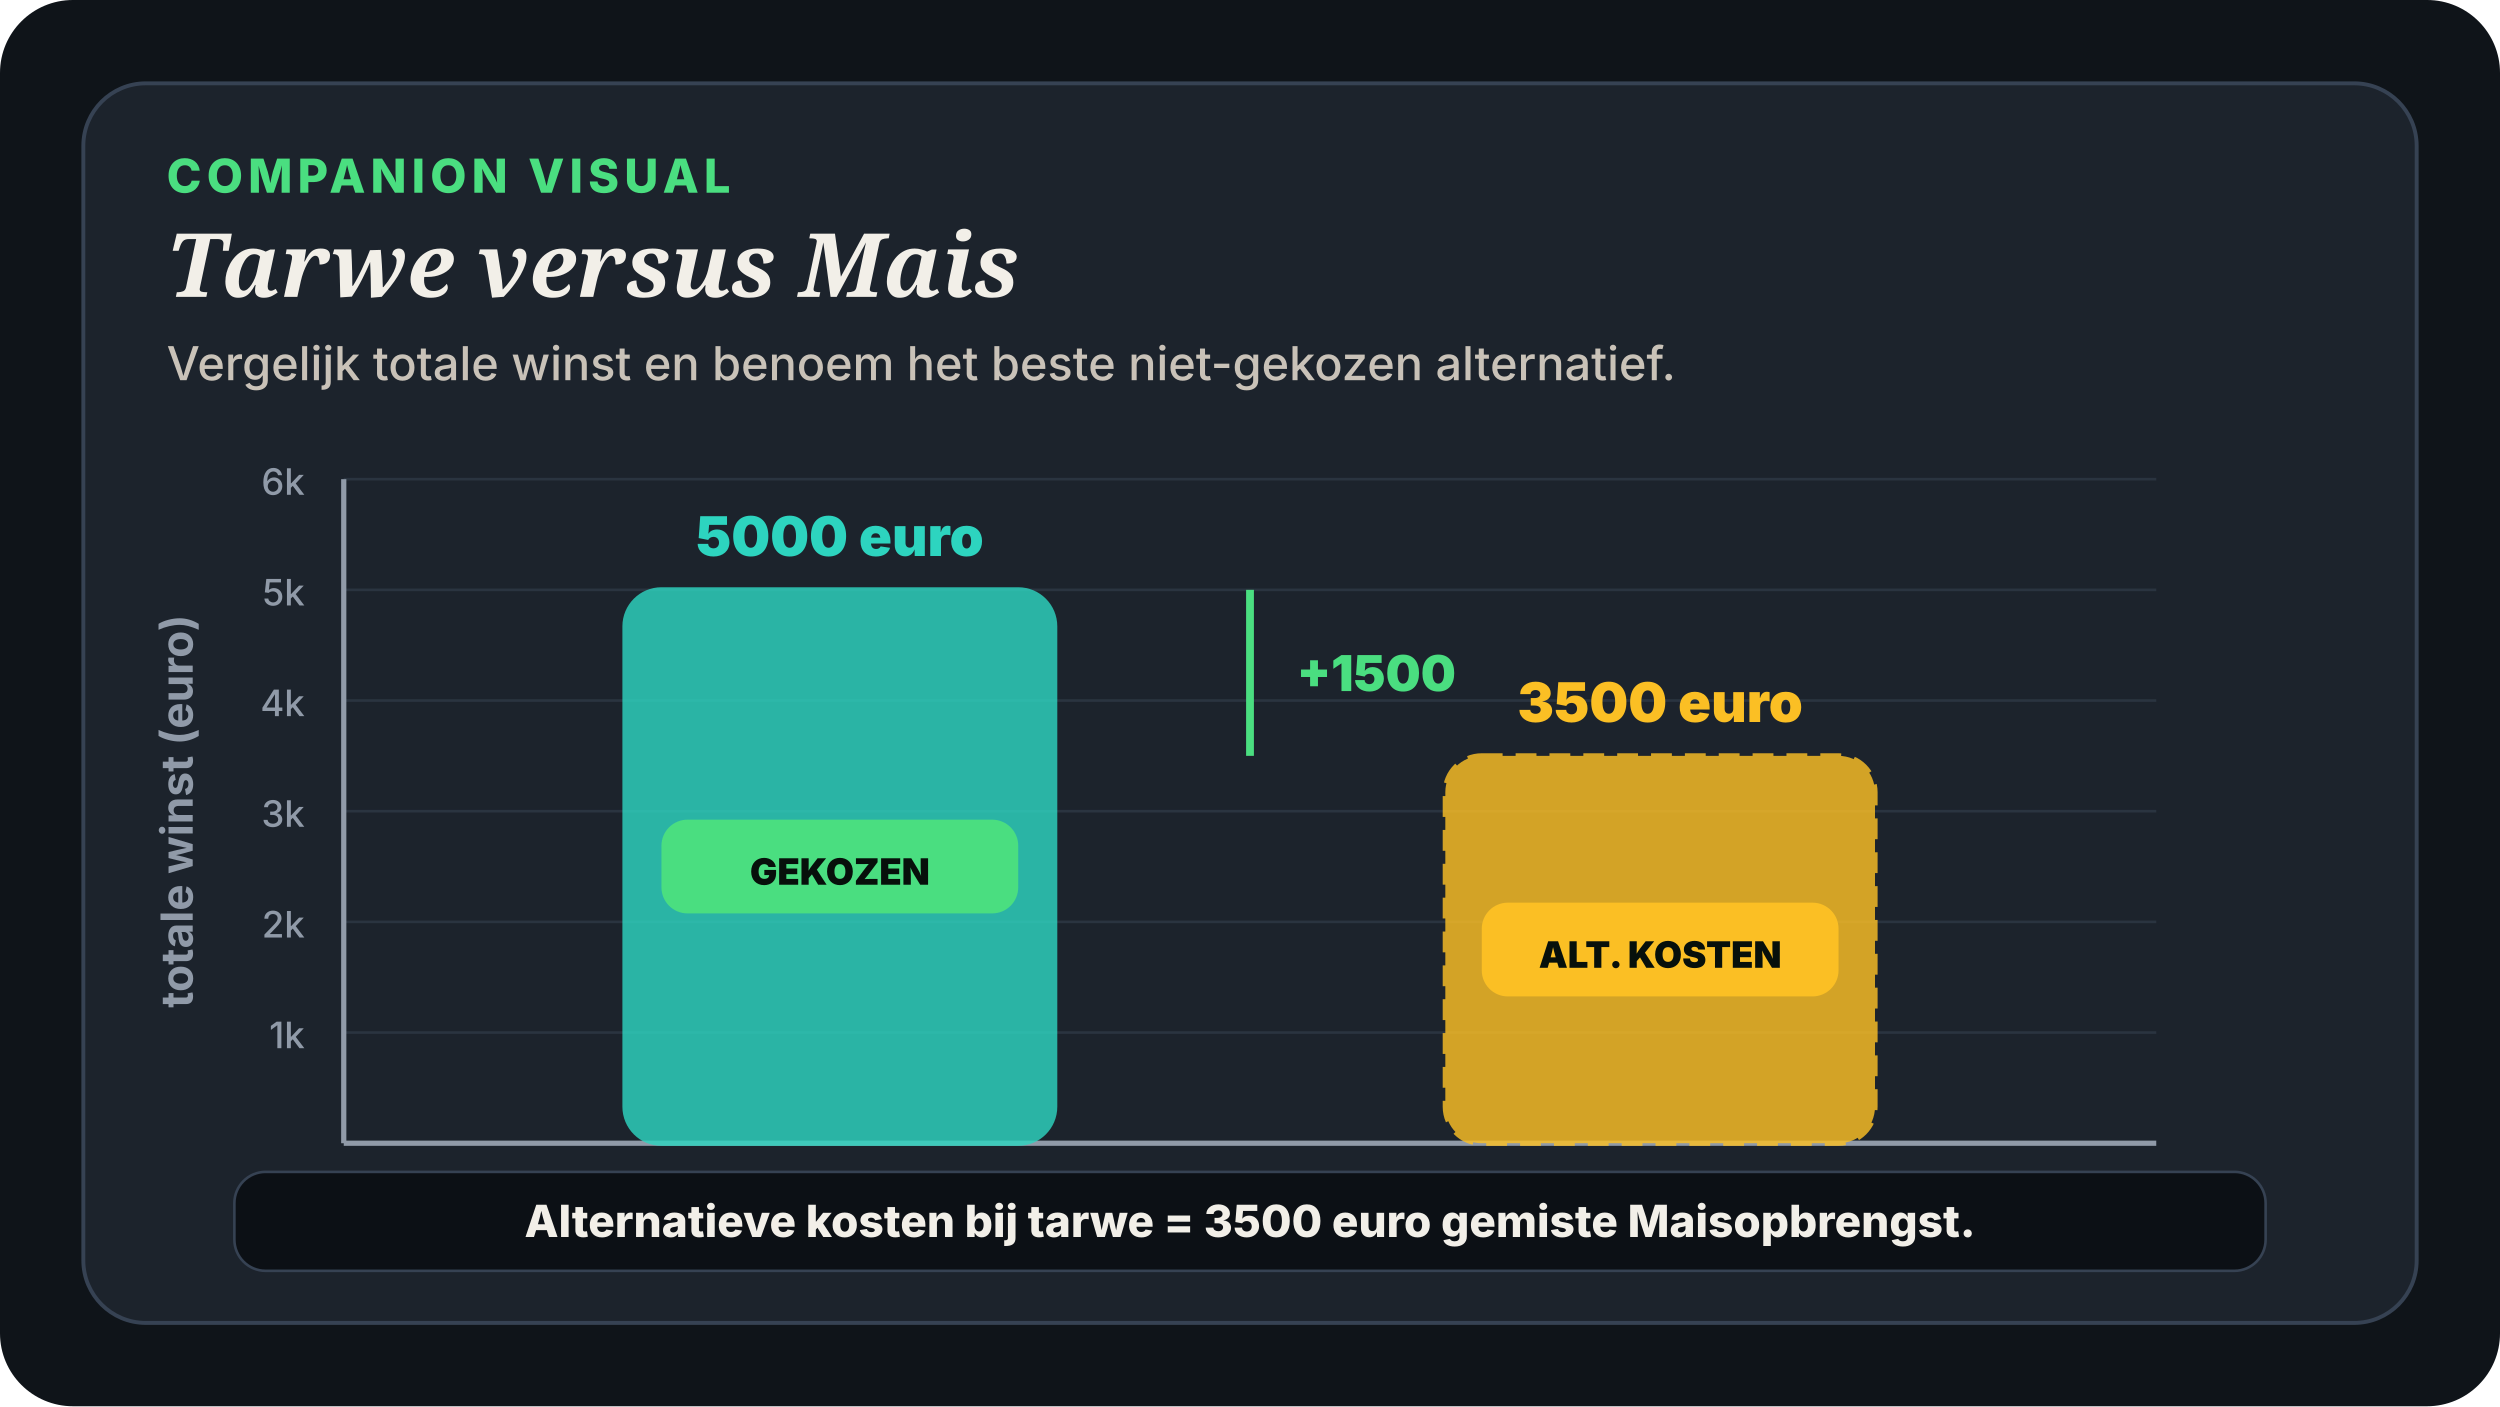
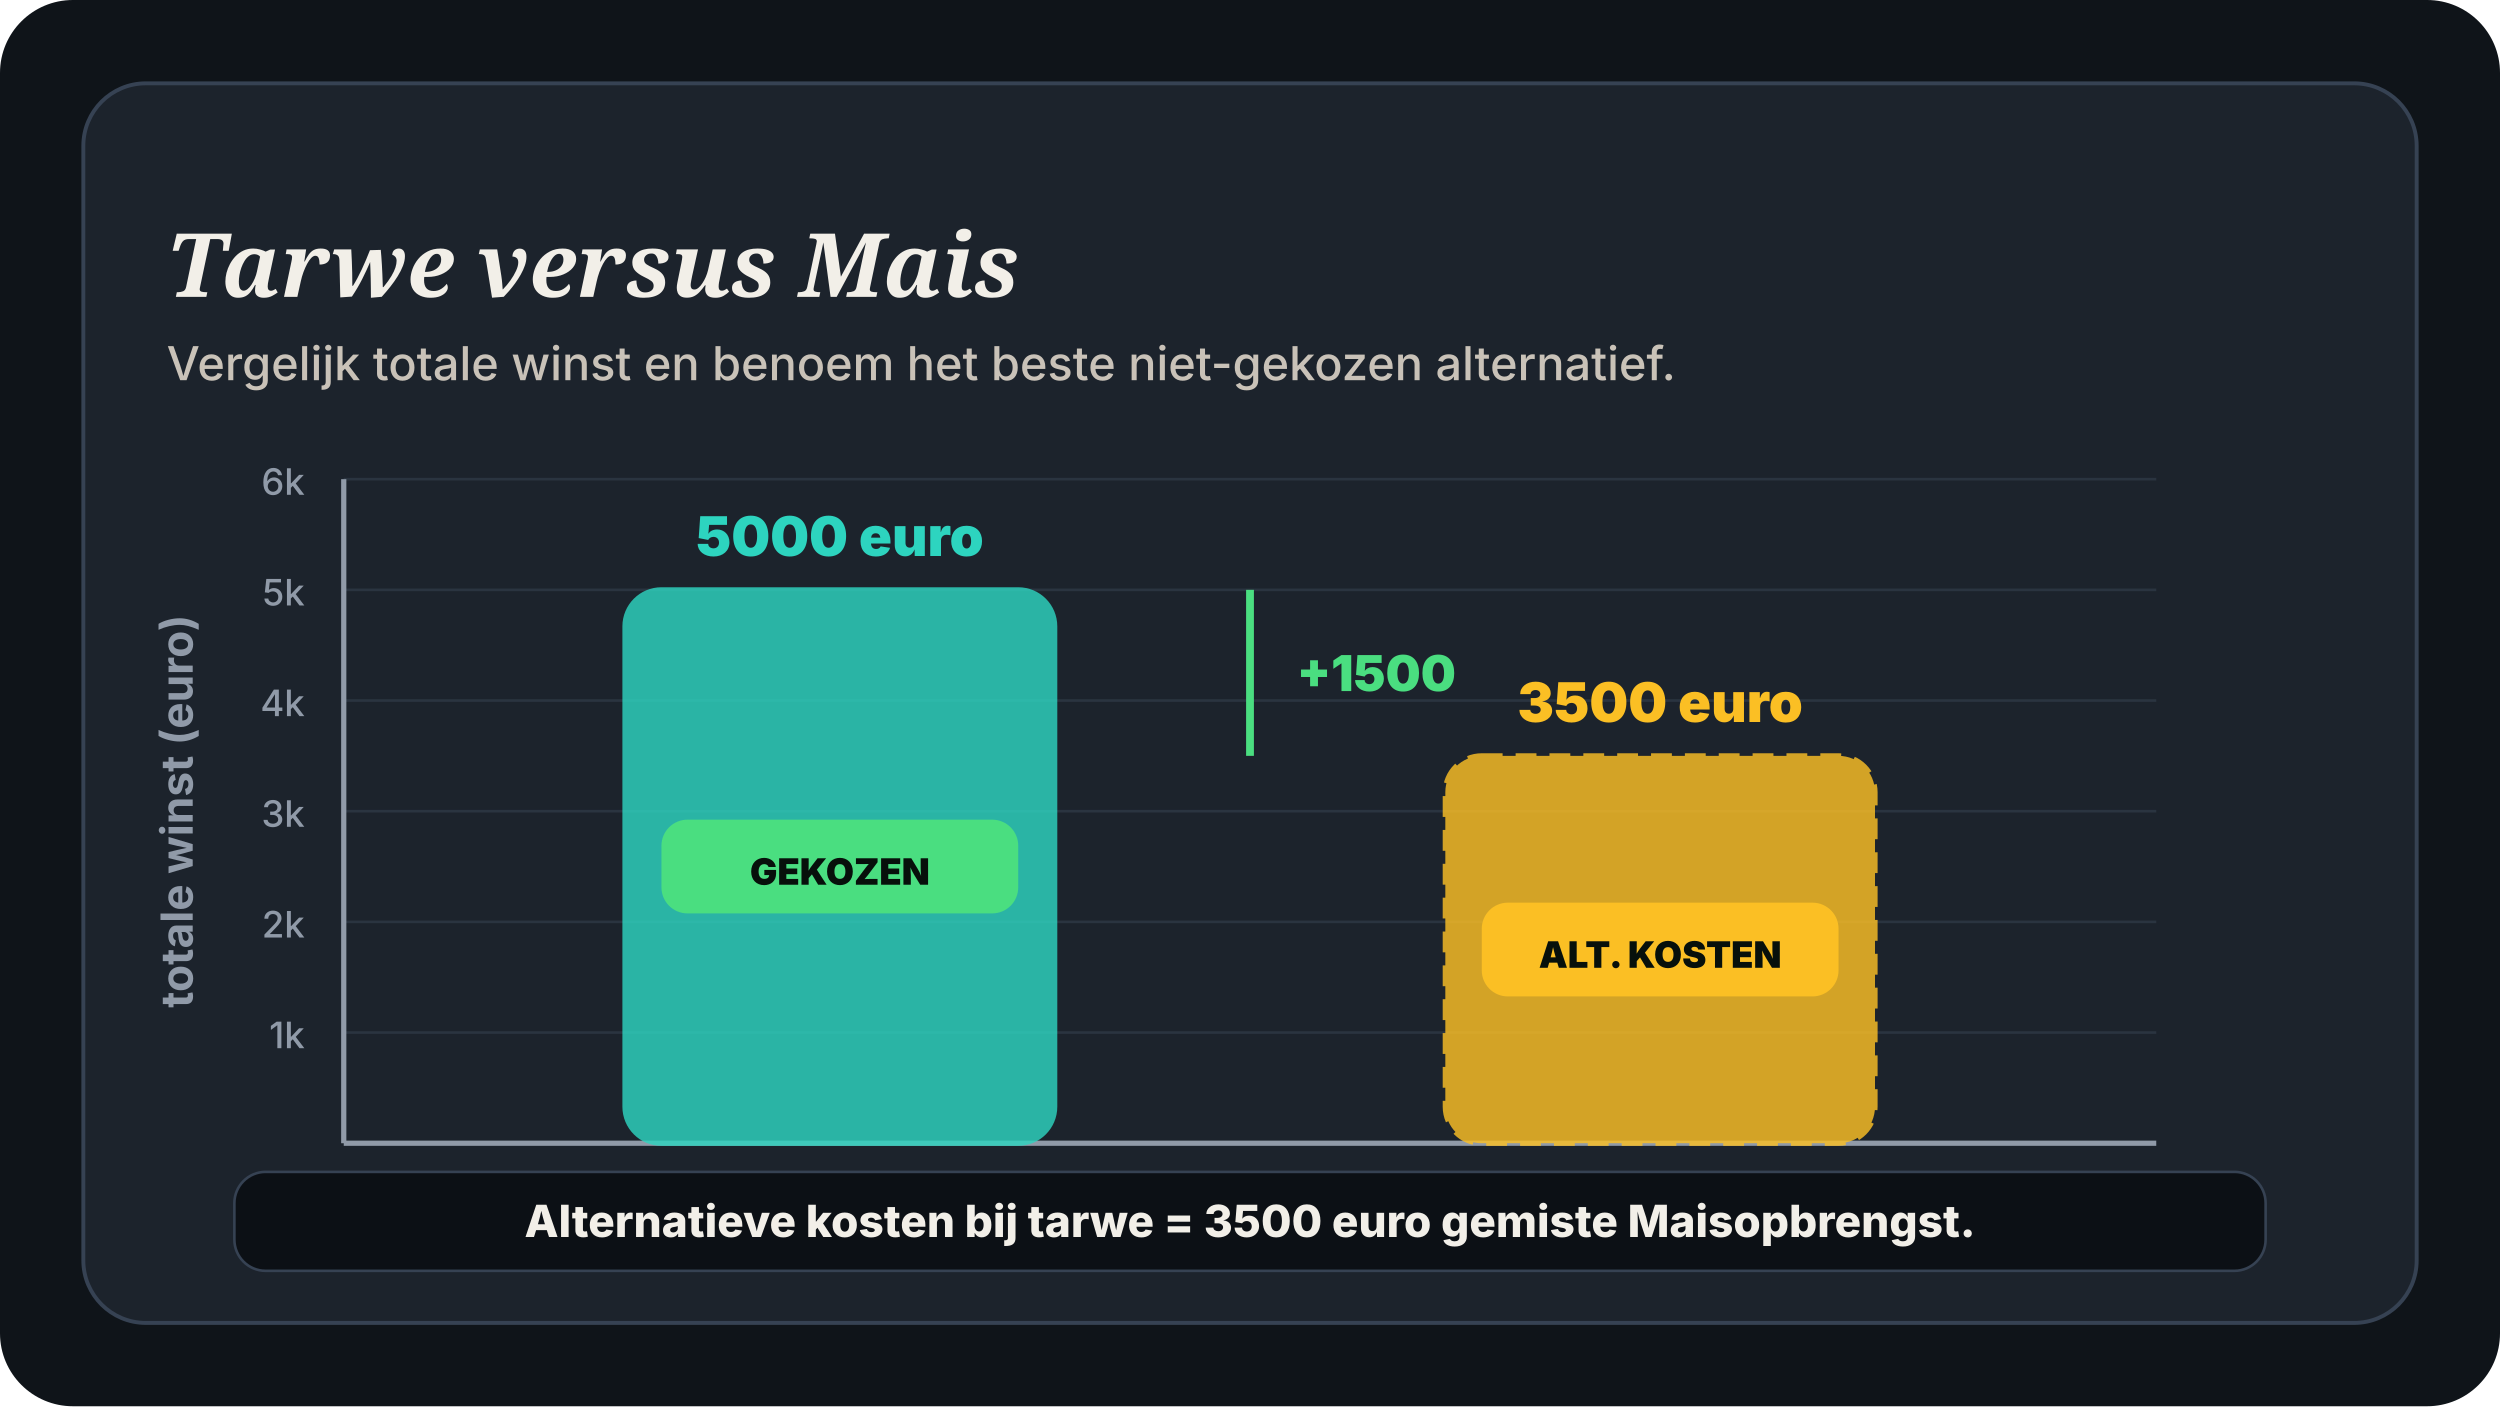
<svg xmlns="http://www.w3.org/2000/svg" viewBox="0 0 960 540">
  <rect width="960" height="540" rx="28" fill="#0f1419" />
  <rect x="32" y="32" width="896" height="476" rx="24" fill="#1c232c" stroke="#364253" stroke-width="1.5" />
-   <text x="64" y="74" text-anchor="start" font-family="Inter, Arial, sans-serif" font-size="18" font-weight="800" letter-spacing="2" font-style="" fill="#4ade80">COMPANION VISUAL</text>
  <text x="64" y="114" text-anchor="start" font-family="Fraunces, Georgia, serif" font-size="34" font-weight="700" letter-spacing="0" font-style="italic" fill="#f2efe8">Tarwe versus Mais</text>
  <text x="64" y="146" text-anchor="start" font-family="Inter, Arial, sans-serif" font-size="18" font-weight="500" letter-spacing="0" font-style="" fill="#c9c2b8">Vergelijk totale winst en benoem het beste niet-gekozen alternatief.</text>
  <line x1="132" y1="396.5" x2="828" y2="396.5" stroke="#2a3440" stroke-width="1" />
  <text x="117" y="402.5" text-anchor="end" font-family="Inter, Arial, sans-serif" font-size="14" font-weight="500" letter-spacing="0" font-style="" fill="#909aa8">1k</text>
  <line x1="132" y1="354" x2="828" y2="354" stroke="#2a3440" stroke-width="1" />
  <text x="117" y="360" text-anchor="end" font-family="Inter, Arial, sans-serif" font-size="14" font-weight="500" letter-spacing="0" font-style="" fill="#909aa8">2k</text>
  <line x1="132" y1="311.5" x2="828" y2="311.5" stroke="#2a3440" stroke-width="1" />
  <text x="117" y="317.5" text-anchor="end" font-family="Inter, Arial, sans-serif" font-size="14" font-weight="500" letter-spacing="0" font-style="" fill="#909aa8">3k</text>
  <line x1="132" y1="269" x2="828" y2="269" stroke="#2a3440" stroke-width="1" />
  <text x="117" y="275" text-anchor="end" font-family="Inter, Arial, sans-serif" font-size="14" font-weight="500" letter-spacing="0" font-style="" fill="#909aa8">4k</text>
  <line x1="132" y1="226.5" x2="828" y2="226.5" stroke="#2a3440" stroke-width="1" />
  <text x="117" y="232.5" text-anchor="end" font-family="Inter, Arial, sans-serif" font-size="14" font-weight="500" letter-spacing="0" font-style="" fill="#909aa8">5k</text>
  <line x1="132" y1="184" x2="828" y2="184" stroke="#2a3440" stroke-width="1" />
  <text x="117" y="190" text-anchor="end" font-family="Inter, Arial, sans-serif" font-size="14" font-weight="500" letter-spacing="0" font-style="" fill="#909aa8">6k</text>
  <line x1="132" y1="184" x2="132" y2="439" stroke="#909aa8" stroke-width="2" />
  <line x1="132" y1="439" x2="828" y2="439" stroke="#909aa8" stroke-width="2" />
  <text transform="rotate(-90 74 311.5)" x="74" y="311.5" text-anchor="middle" font-family="Inter, Arial, sans-serif" font-size="17" font-weight="700" letter-spacing="0" font-style="" fill="#909aa8">totale winst (euro)</text>
  <rect x="240" y="226.5" width="165" height="212.5" rx="14" fill="#2dd4bf" stroke="#2dd4bf" stroke-width="2" opacity="0.82" />
  <text x="322.5" y="213.5" text-anchor="middle" font-family="Inter, Arial, sans-serif" font-size="21" font-weight="900" letter-spacing="0" font-style="" fill="#2dd4bf">5000 euro</text>
  <text x="322.5" y="472" text-anchor="middle" font-family="Inter, Arial, sans-serif" font-size="18" font-weight="800" letter-spacing="0" font-style="" fill="#f2efe8">Tarwe (10 ha)</text>
  <rect x="254" y="314.75" width="137" height="36" rx="10" fill="#4ade80" />
  <text x="322.5" y="339.75" text-anchor="middle" font-family="Inter, Arial, sans-serif" font-size="14" font-weight="900" letter-spacing="0" font-style="" fill="#07100b">GEKOZEN</text>
  <rect x="555" y="290.25" width="165" height="148.75" rx="14" fill="#fbbf24" stroke="#fbbf24" stroke-width="2" stroke-dasharray="8,5" opacity="0.82" />
  <text x="637.5" y="277.25" text-anchor="middle" font-family="Inter, Arial, sans-serif" font-size="21" font-weight="900" letter-spacing="0" font-style="" fill="#fbbf24">3500 euro</text>
  <text x="637.5" y="472" text-anchor="middle" font-family="Inter, Arial, sans-serif" font-size="18" font-weight="800" letter-spacing="0" font-style="" fill="#f2efe8">Mais (10 ha)</text>
  <rect x="569" y="346.625" width="137" height="36" rx="10" fill="#fbbf24" />
  <text x="637.5" y="371.625" text-anchor="middle" font-family="Inter, Arial, sans-serif" font-size="14" font-weight="900" letter-spacing="0" font-style="" fill="#07100b">ALT. KOSTEN</text>
  <line x1="480" y1="226.5" x2="480" y2="290.25" stroke="#4ade80" stroke-width="3" />
  <text x="498" y="265.375" text-anchor="start" font-family="Inter, Arial, sans-serif" font-size="19" font-weight="900" letter-spacing="0" font-style="" fill="#4ade80">+1500</text>
  <rect x="90" y="450" width="780" height="38" rx="12" fill="#0c1015" stroke="#364253" stroke-width="1" />
  <text x="480" y="475" text-anchor="middle" font-family="Inter, Arial, sans-serif" font-size="17" font-weight="800" letter-spacing="0" font-style="" fill="#f2efe8">Alternatieve kosten bij tarwe = 3500 euro gemiste Maisopbrengst.</text>
</svg>
